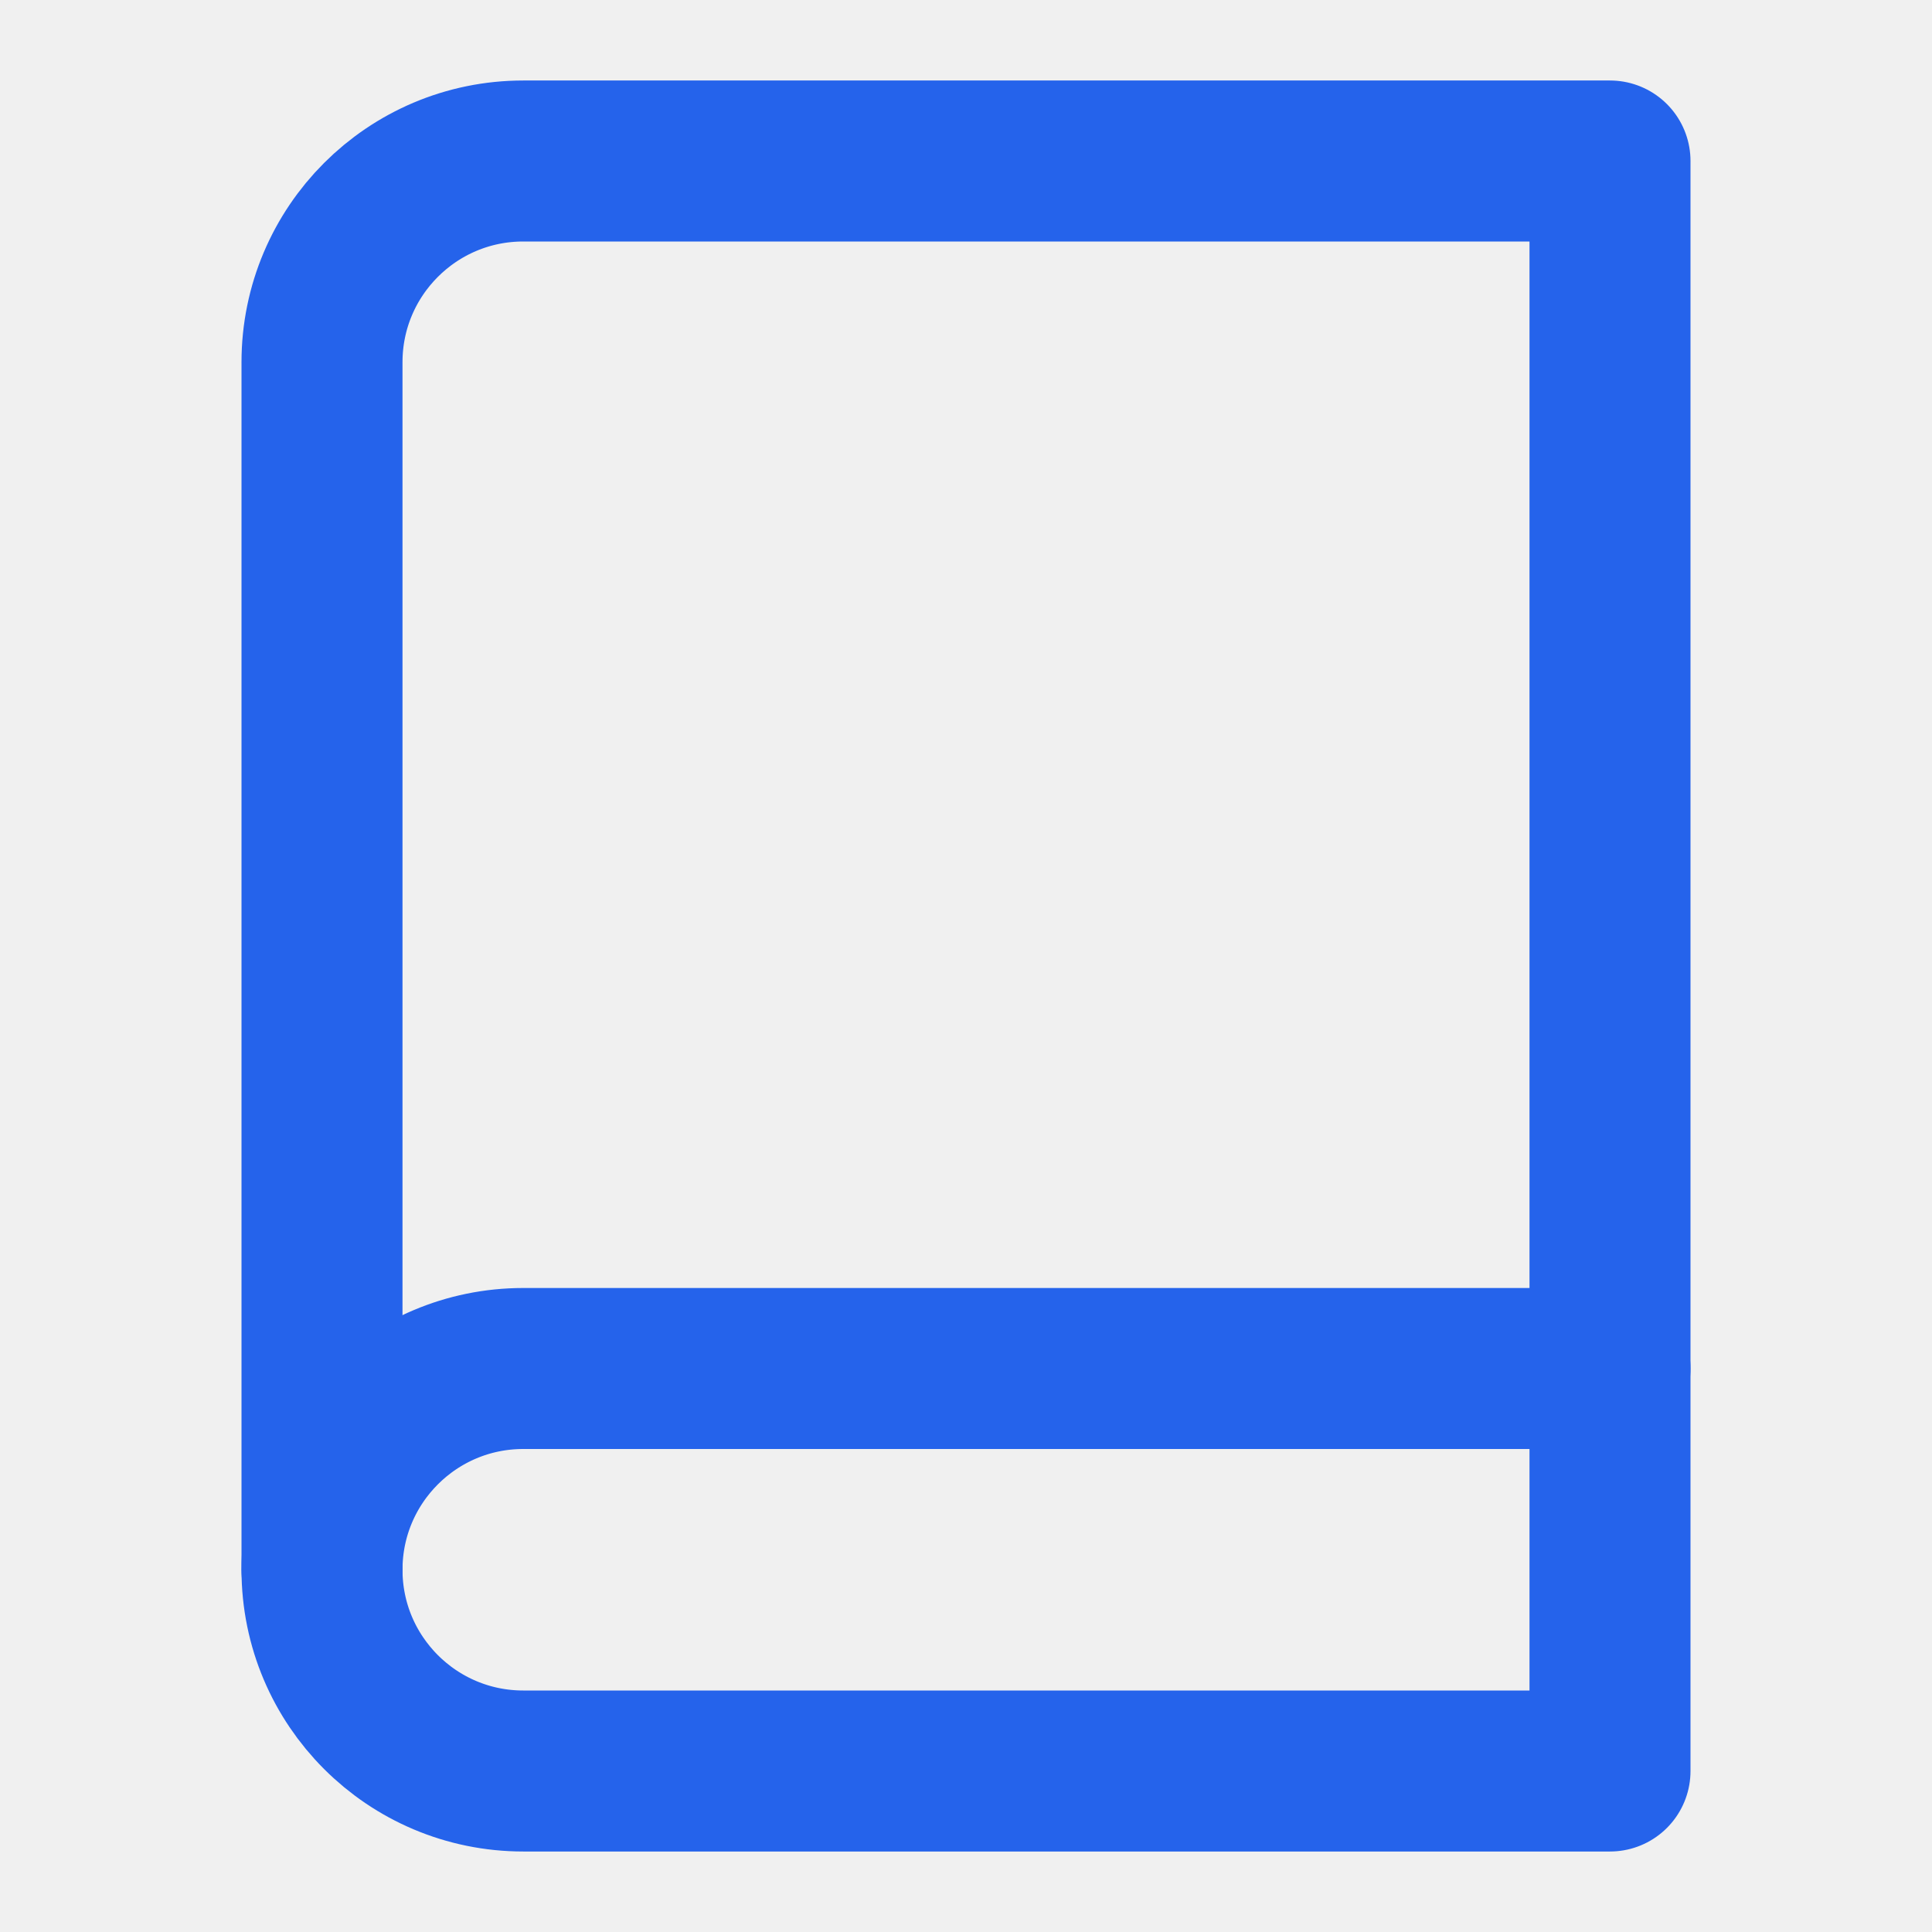
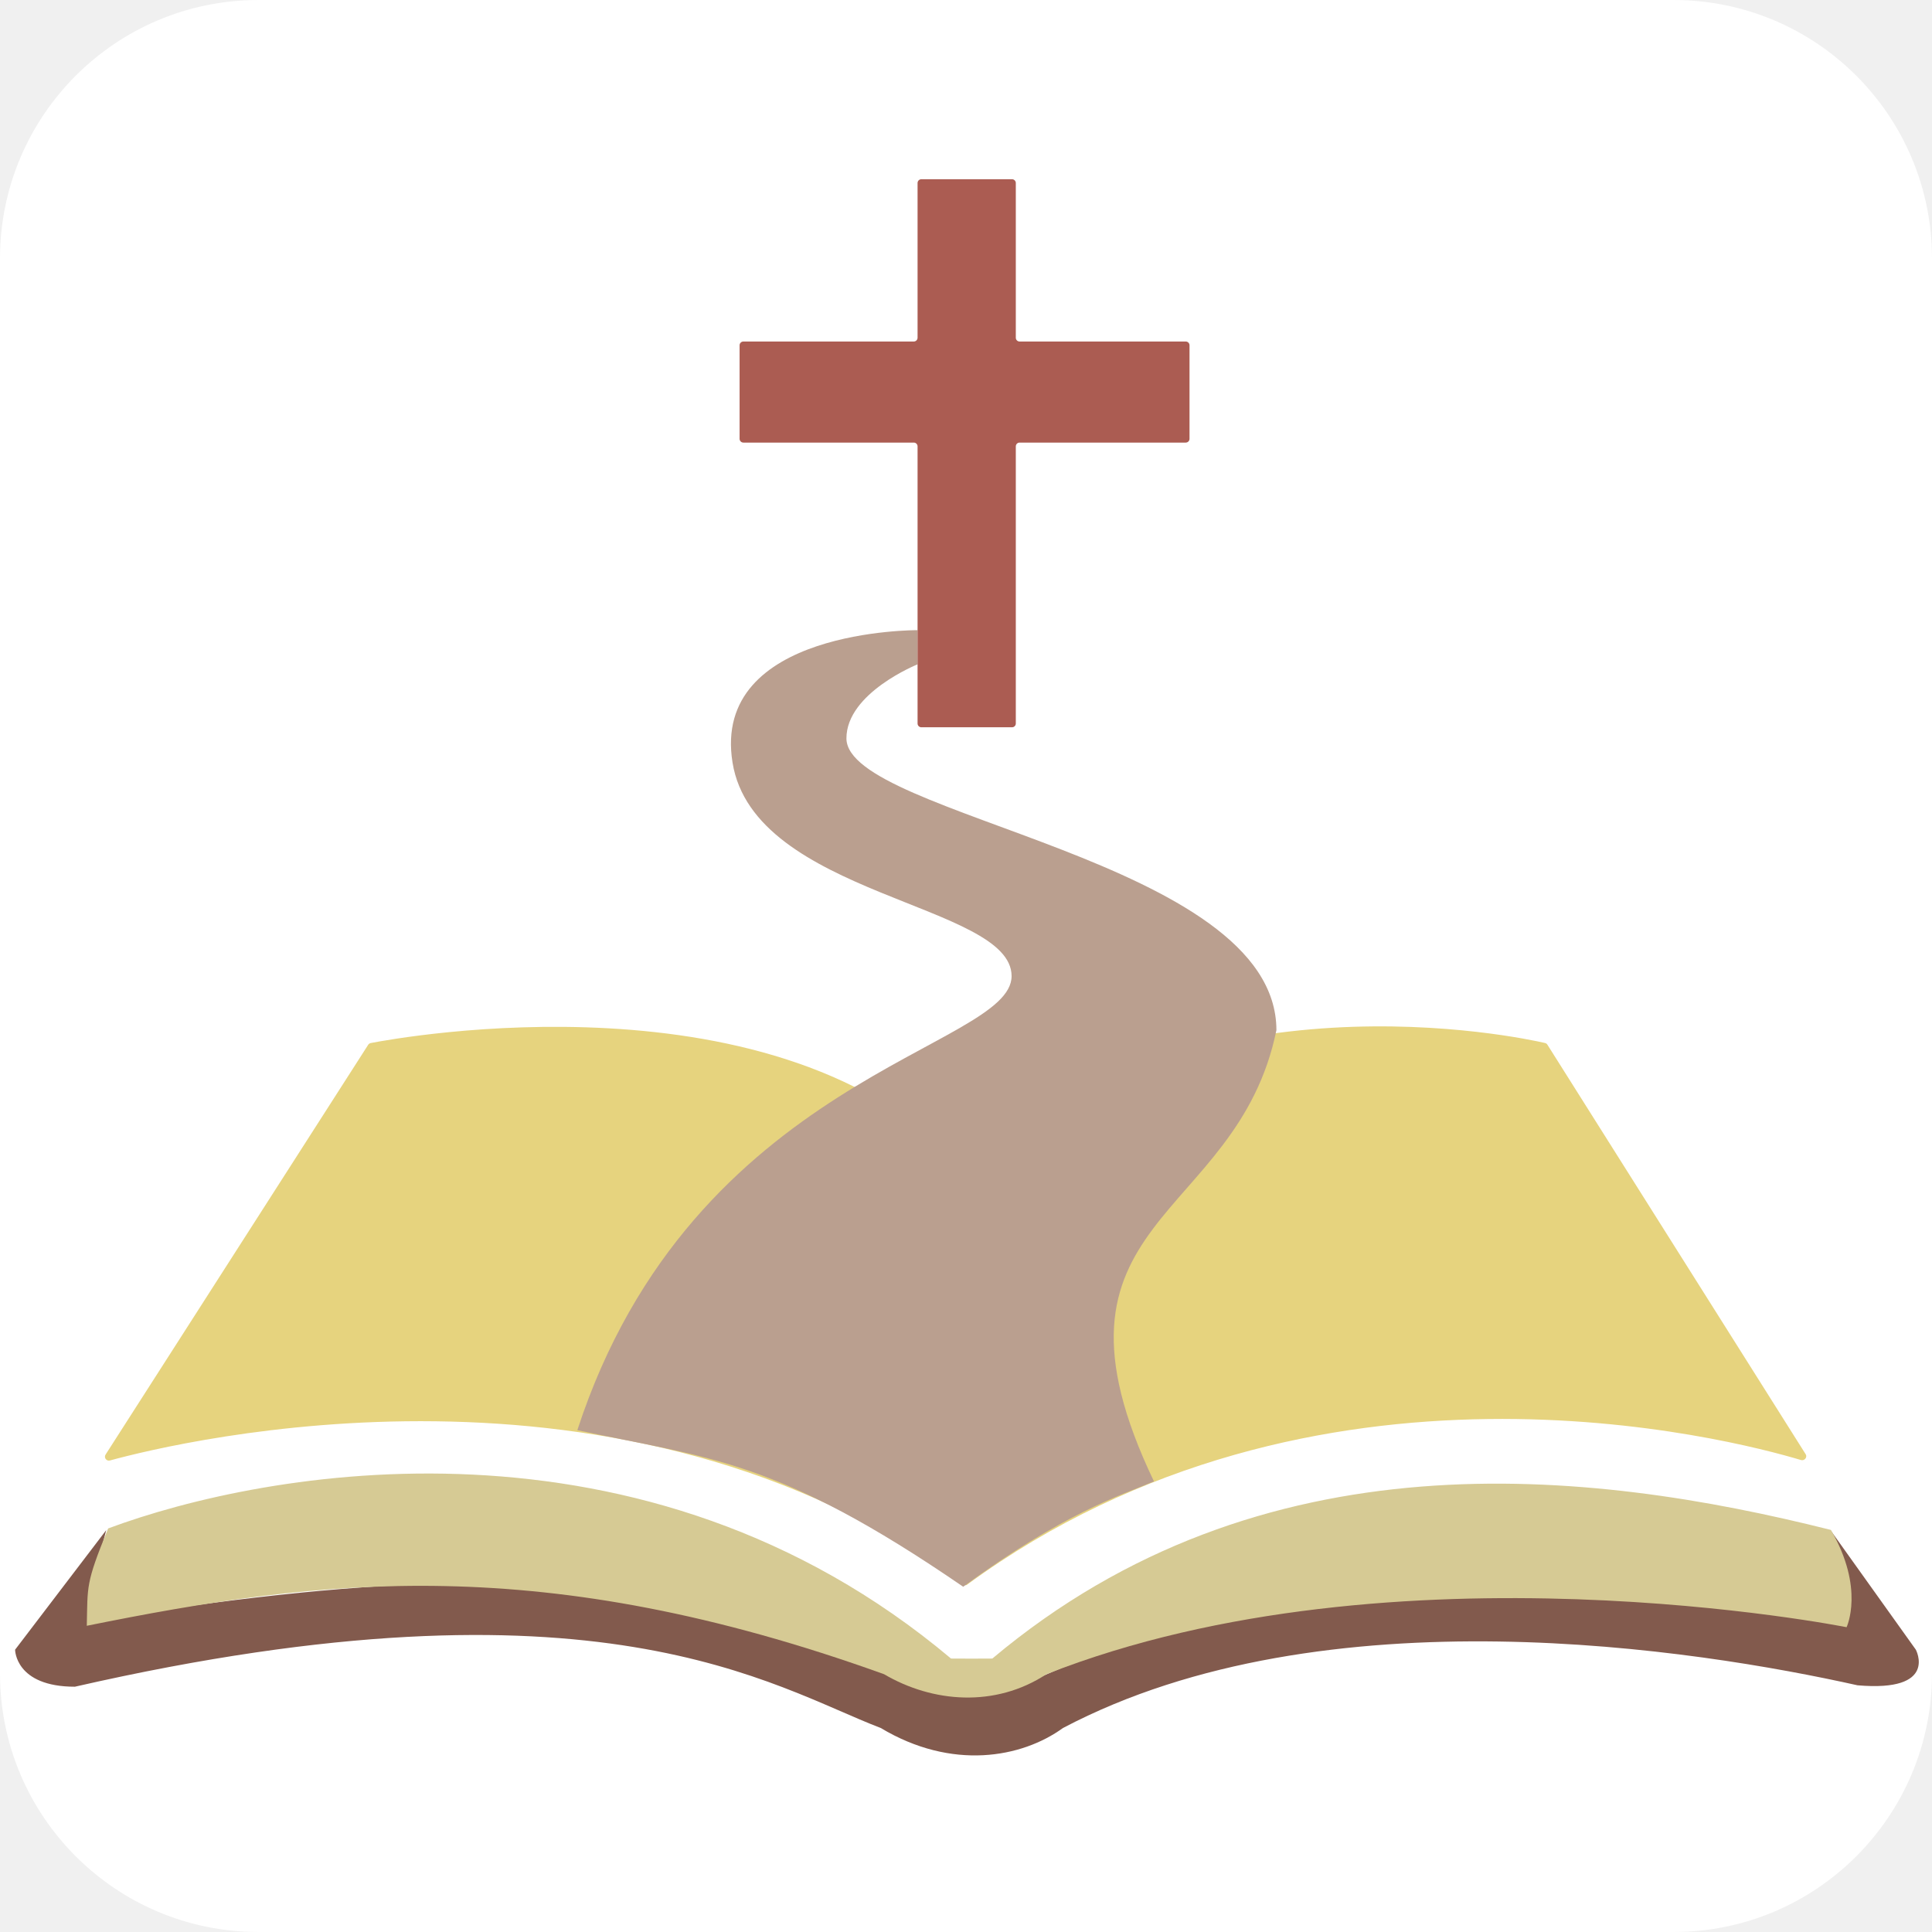
- <svg xmlns="http://www.w3.org/2000/svg" viewBox="0 0 24 24" fill="none" stroke="#2563eb" stroke-width="2" stroke-linecap="round" stroke-linejoin="round">
-   <path d="M4 19.5A2.5 2.5 0 0 1 6.5 17H20" />
-   <path d="M6.5 2H20v20H6.5A2.5 2.5 0 0 1 4 19.5v-15A2.5 2.5 0 0 1 6.5 2z" />
+ <svg xmlns="http://www.w3.org/2000/svg" width="1024" height="1024" viewBox="0 0 1024 1024" fill="none">
+   <rect x="0" y="0" width="0" height="0" fill="rgba(249, 249, 249, 1)" />
+   <path fill="#FFFFFF" d="M137 -1.08626e-13L887 -1.08626e-13C962.663 -1.08626e-13 1024 61.337 1024 137L1024 887C1024 962.663 962.663 1024 887 1024L137 1024C61.337 1024 -1.76838e-13 962.663 -1.62939e-13 887L5.43131e-14 137C5.89461e-14 61.337 61.337 -1.17892e-13 137 -1.08626e-13Z">
+ </path>
+   <path fill="#E6D37E" d="M513.61 618.55C632.623 512.393 805.873 549.807 818.93 552.82C819.435 552.936 819.864 553.252 820.14 553.69L957.06 770.8C958.066 772.395 956.366 774.391 954.56 773.85C917.192 762.66 696.77 705.026 512.43 840.02C511.722 840.539 510.908 839.79 510.2 839.27C330.488 707.279 96.023 763.772 58.24 774.09C56.443 774.581 54.935 772.558 55.94 770.99L195.17 553.72C195.461 553.266 195.961 552.943 196.49 552.84C211.316 549.955 413.463 512.914 510.61 618.82C511.359 619.637 512.783 619.288 513.61 618.55Z">
+ </path>
+   <path d="M306 758.017C376.181 773.107 411.65 773.107 510.506 841.01C564.108 801.777 593.559 792.723 611.628 785.178C544.465 644.845 655.471 648.618 676.526 546.009C676.526 455.471 448.626 432.837 448.626 391.34C448.626 367.197 486.358 352.107 486.358 352.107L486.358 334C486.358 334 376.816 333.246 388.255 404.167C399.695 475.087 536.164 478.86 536.164 517.338C536.164 555.817 367.24 570.152 306 758.017Z" fill="#BA9F8F">
+ </path>
+   <path d="M56.297 811L8 874.376C8 874.376 8 893.992 39.695 893.992C317.401 830.616 409.466 893.992 466.819 915.872C504.55 938.507 541.528 931.716 563.412 915.872C702.265 842.688 899.98 874.376 984.499 893.238C1027.51 897.01 1015.44 874.376 1015.44 874.376L970.161 811C970.161 811 983.744 853.251 977.707 859.286C786.784 833.634 677.362 830.616 540.018 893.992C523.418 900.783 507.57 899.274 491.722 893.992C402.676 860.796 342.304 810.246 47.996 859.286C44.224 855.514 56.297 811 56.297 811Z" fill="#825A4D">
+ </path>
+   <path d="M57.319 810.108C45.245 839.533 46.517 840.578 46 861.699C170.495 836.533 287.463 822.201 468.581 887.366C494.239 902.448 527.443 905.207 554.609 887.366C739.475 814.661 978.73 862.453 978.73 862.453C978.73 862.453 988.505 841.883 970.414 810.892C841.371 778.452 668.575 759.354 525.948 879.067C517.195 879.128 512.818 879.127 504.064 879.067C341.063 741.981 140.324 779.176 57.319 810.108Z" fill="#D6CA94">
+ </path>
+   <path fill="#AB5C52" d="M536.4 95C537.505 95 538.4 95.895 538.4 97L538.4 179.01C538.4 180.115 539.295 181.01 540.4 181.01L628.47 181.01C629.575 181.01 630.47 181.905 630.47 183.01L630.47 232.58C630.47 233.685 629.575 234.58 628.47 234.58L540.4 234.58C539.295 234.58 538.4 235.475 538.4 236.58L538.4 383.47C538.4 384.575 537.505 385.47 536.4 385.47L488.33 385.47C487.225 385.47 486.33 384.575 486.33 383.47L486.33 236.58C486.33 235.475 485.435 234.58 484.33 234.58L394 234.58C392.895 234.58 392 233.685 392 232.58L392 183.01C392 181.905 392.895 181.01 394 181.01L484.33 181.01C485.435 181.01 486.33 180.115 486.33 179.01L486.33 97C486.33 95.895 487.225 95 488.33 95L536.4 95Z">
+ </path>
</svg>
